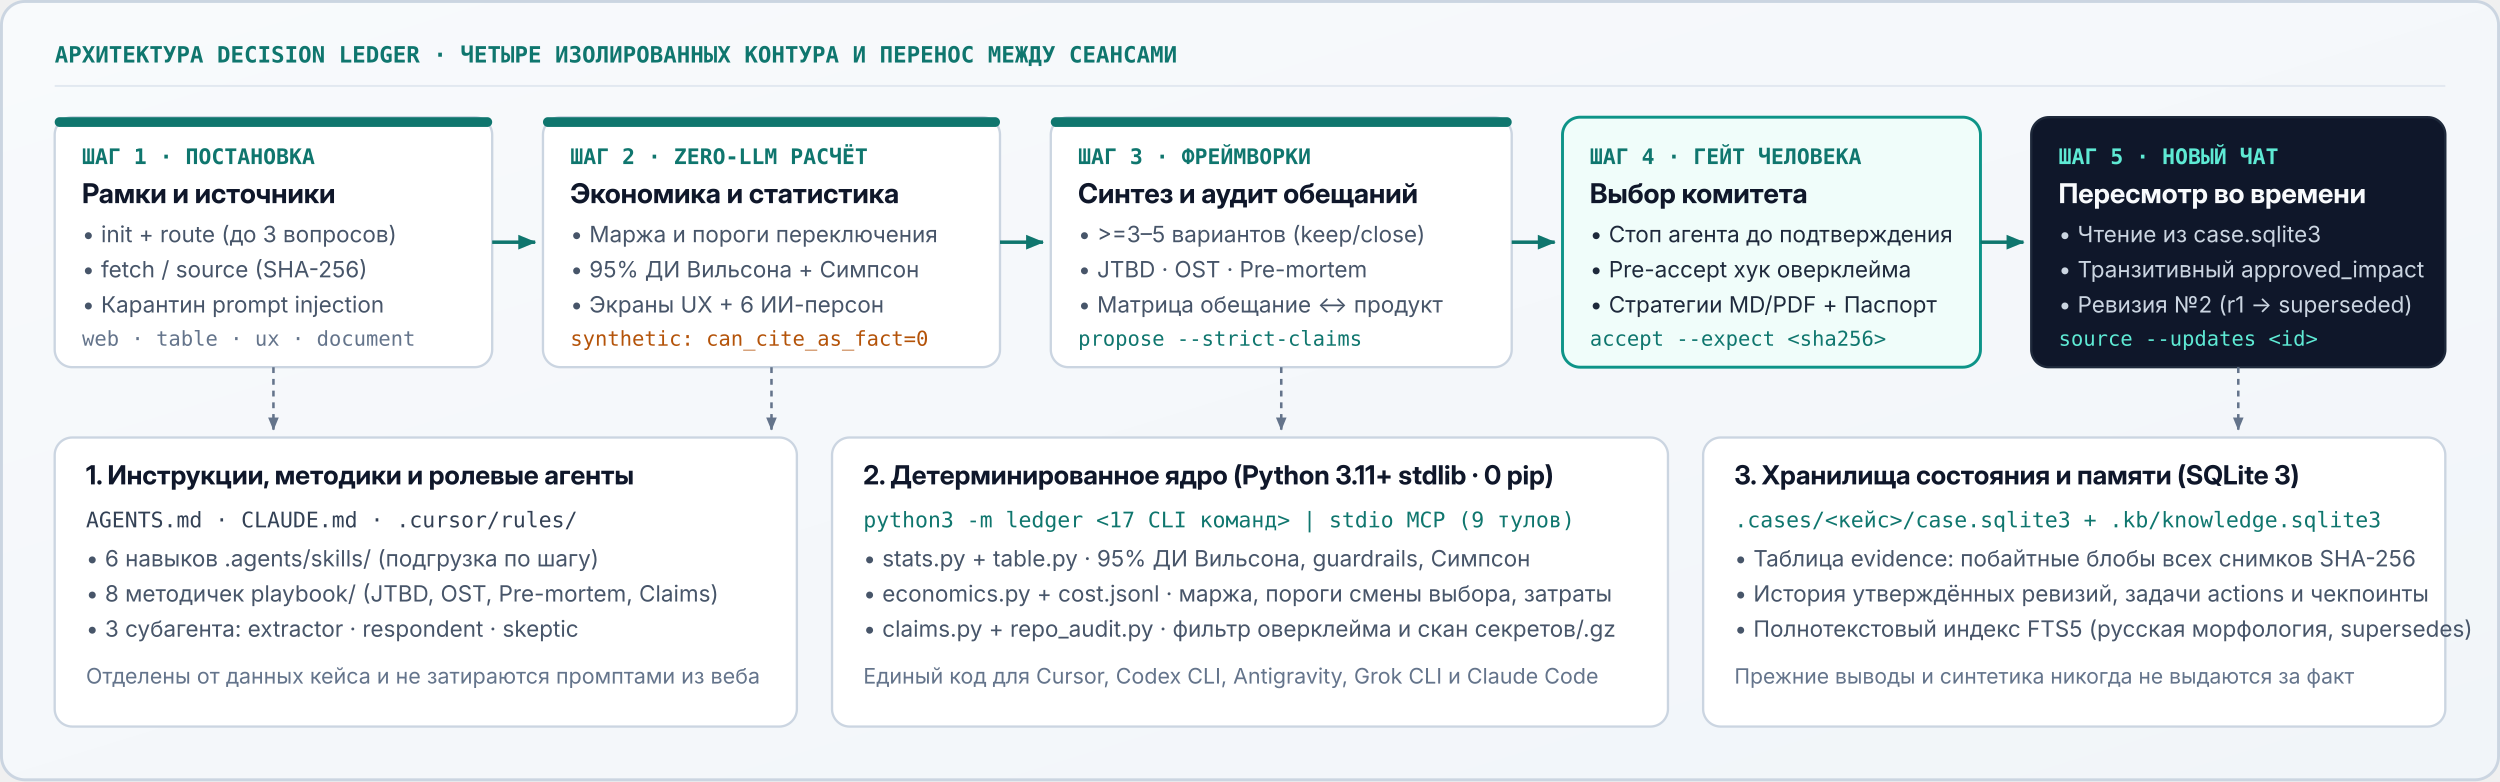
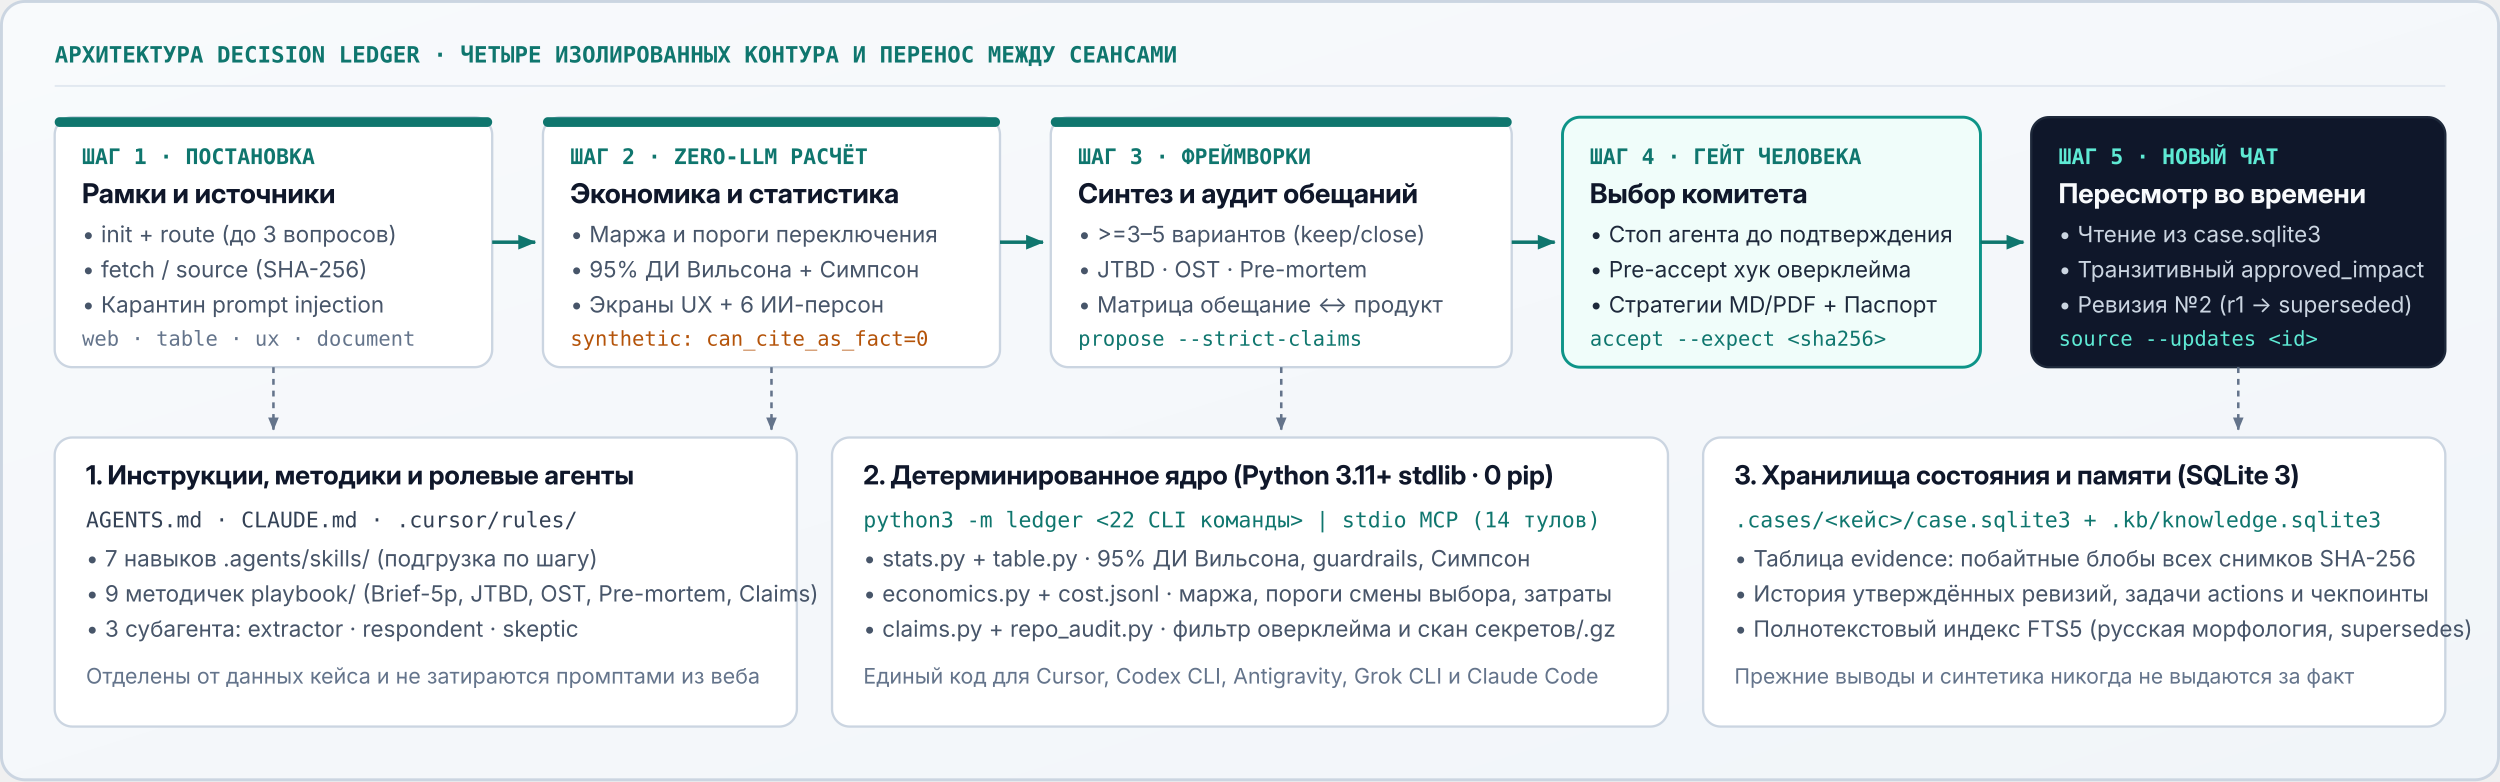
<svg xmlns="http://www.w3.org/2000/svg" viewBox="0 0 1280 400" width="1280" height="400" role="img" aria-label="Сквозная архитектура и поток решения Decision Ledger">
  <defs>
    <linearGradient id="panelBg" x1="0%" y1="0%" x2="100%" y2="100%">
      <stop offset="0%" stop-color="#F8FAFC" />
      <stop offset="100%" stop-color="#F1F5F9" />
    </linearGradient>
    <marker id="arrowTeal" viewBox="0 0 10 10" refX="8" refY="5" markerWidth="6" markerHeight="6" orient="auto-start-reverse">
      <path d="M 0 1.5 L 8.5 5 L 0 8.5 z" fill="#0F766E" />
    </marker>
    <marker id="arrowSlate" viewBox="0 0 10 10" refX="8" refY="5" markerWidth="6" markerHeight="6" orient="auto-start-reverse">
      <path d="M 0 1.5 L 8.5 5 L 0 8.5 z" fill="#64748B" />
    </marker>
  </defs>
  <rect x="0.75" y="0.75" width="1278.5" height="398.5" rx="12" fill="url(#panelBg)" stroke="#CBD5E1" stroke-width="1.5" />
  <g font-family="'Inter', -apple-system, BlinkMacSystemFont, 'Segoe UI', sans-serif">
    <text x="28" y="32" fill="#0F766E" font-family="'Source Code Pro', 'DejaVu Sans Mono', monospace" font-size="11.5" font-weight="700">АРХИТЕКТУРА DECISION LEDGER · ЧЕТЫРЕ ИЗОЛИРОВАННЫХ КОНТУРА И ПЕРЕНОС МЕЖДУ СЕАНСАМИ</text>
    <line x1="28" y1="44" x2="1252" y2="44" stroke="#E2E8F0" stroke-width="1" />
    <rect x="28" y="60" width="224" height="128" rx="9" fill="#FFFFFF" stroke="#CBD5E1" stroke-width="1.2" />
    <rect x="28" y="60" width="224" height="5" rx="2.5" fill="#0F766E" />
    <text x="42" y="84" fill="#0F766E" font-family="'Source Code Pro', monospace" font-size="11" font-weight="700">ШАГ 1 · ПОСТАНОВКА</text>
    <text x="42" y="104" fill="#0F172A" font-family="'Inter Display', 'Inter', sans-serif" font-size="14" font-weight="700">Рамки и источники</text>
    <text x="42" y="124" fill="#475569" font-size="11.5">• init + route (до 3 вопросов)</text>
    <text x="42" y="142" fill="#475569" font-size="11.5">• fetch / source (SHA-256)</text>
    <text x="42" y="160" fill="#475569" font-size="11.5">• Карантин prompt injection</text>
    <text x="42" y="177" fill="#64748B" font-family="'Source Code Pro', monospace" font-size="10.5">web · table · ux · document</text>
    <line x1="252" y1="124" x2="274" y2="124" stroke="#0F766E" stroke-width="1.8" marker-end="url(#arrowTeal)" />
    <rect x="278" y="60" width="234" height="128" rx="9" fill="#FFFFFF" stroke="#CBD5E1" stroke-width="1.2" />
    <rect x="278" y="60" width="234" height="5" rx="2.5" fill="#0F766E" />
    <text x="292" y="84" fill="#0F766E" font-family="'Source Code Pro', monospace" font-size="11" font-weight="700">ШАГ 2 · ZERO-LLM РАСЧЁТ</text>
    <text x="292" y="104" fill="#0F172A" font-family="'Inter Display', 'Inter', sans-serif" font-size="14" font-weight="700">Экономика и статистика</text>
    <text x="292" y="124" fill="#475569" font-size="11.5">• Маржа и пороги переключения</text>
    <text x="292" y="142" fill="#475569" font-size="11.5">• 95% ДИ Вильсона + Симпсон</text>
    <text x="292" y="160" fill="#475569" font-size="11.5">• Экраны UX + 6 ИИ-персон</text>
    <text x="292" y="177" fill="#B45309" font-family="'Source Code Pro', monospace" font-size="10.5">synthetic: can_cite_as_fact=0</text>
    <line x1="512" y1="124" x2="534" y2="124" stroke="#0F766E" stroke-width="1.8" marker-end="url(#arrowTeal)" />
    <rect x="538" y="60" width="236" height="128" rx="9" fill="#FFFFFF" stroke="#CBD5E1" stroke-width="1.2" />
    <rect x="538" y="60" width="236" height="5" rx="2.5" fill="#0F766E" />
    <text x="552" y="84" fill="#0F766E" font-family="'Source Code Pro', monospace" font-size="11" font-weight="700">ШАГ 3 · ФРЕЙМВОРКИ</text>
    <text x="552" y="104" fill="#0F172A" font-family="'Inter Display', 'Inter', sans-serif" font-size="14" font-weight="700">Синтез и аудит обещаний</text>
    <text x="552" y="124" fill="#475569" font-size="11.5">• &gt;=3–5 вариантов (keep/close)</text>
    <text x="552" y="142" fill="#475569" font-size="11.5">• JTBD · OST · Pre-mortem</text>
    <text x="552" y="160" fill="#475569" font-size="11.5">• Матрица обещание ↔ продукт</text>
    <text x="552" y="177" fill="#0F766E" font-family="'Source Code Pro', monospace" font-size="10.5">propose --strict-claims</text>
    <line x1="774" y1="124" x2="796" y2="124" stroke="#0F766E" stroke-width="1.8" marker-end="url(#arrowTeal)" />
    <rect x="800" y="60" width="214" height="128" rx="9" fill="#F0FDFA" stroke="#0D9488" stroke-width="1.5" />
    <text x="814" y="84" fill="#0F766E" font-family="'Source Code Pro', monospace" font-size="11" font-weight="700">ШАГ 4 · ГЕЙТ ЧЕЛОВЕКА</text>
    <text x="814" y="104" fill="#0F172A" font-family="'Inter Display', 'Inter', sans-serif" font-size="14" font-weight="700">Выбор комитета</text>
    <text x="814" y="124" fill="#1E293B" font-size="11.5">• Стоп агента до подтверждения</text>
    <text x="814" y="142" fill="#1E293B" font-size="11.5">• Pre-accept хук оверклейма</text>
    <text x="814" y="160" fill="#1E293B" font-size="11.5">• Стратегии MD/PDF + Паспорт</text>
    <text x="814" y="177" fill="#0F766E" font-family="'Source Code Pro', monospace" font-size="10.5">accept --expect &lt;sha256&gt;</text>
    <line x1="1014" y1="124" x2="1036" y2="124" stroke="#0F766E" stroke-width="1.8" marker-end="url(#arrowTeal)" />
    <rect x="1040" y="60" width="212" height="128" rx="9" fill="#0F172A" stroke="#1E293B" stroke-width="1.2" />
    <text x="1054" y="84" fill="#5EEAD4" font-family="'Source Code Pro', monospace" font-size="11" font-weight="700">ШАГ 5 · НОВЫЙ ЧАТ</text>
    <text x="1054" y="104" fill="#F8FAFC" font-family="'Inter Display', 'Inter', sans-serif" font-size="14" font-weight="700">Пересмотр во времени</text>
    <text x="1054" y="124" fill="#CBD5E1" font-size="11.5">• Чтение из case.sqlite3</text>
    <text x="1054" y="142" fill="#CBD5E1" font-size="11.5">• Транзитивный approved_impact</text>
    <text x="1054" y="160" fill="#CBD5E1" font-size="11.5">• Ревизия №2 (r1 -&gt; superseded)</text>
    <text x="1054" y="177" fill="#5EEAD4" font-family="'Source Code Pro', monospace" font-size="10.5">source --updates &lt;id&gt;</text>
    <line x1="140" y1="188" x2="140" y2="220" stroke="#64748B" stroke-width="1.3" stroke-dasharray="3 3" marker-end="url(#arrowSlate)" />
    <line x1="395" y1="188" x2="395" y2="220" stroke="#64748B" stroke-width="1.3" stroke-dasharray="3 3" marker-end="url(#arrowSlate)" />
    <line x1="656" y1="188" x2="656" y2="220" stroke="#64748B" stroke-width="1.3" stroke-dasharray="3 3" marker-end="url(#arrowSlate)" />
    <line x1="1146" y1="188" x2="1146" y2="220" stroke="#64748B" stroke-width="1.3" stroke-dasharray="3 3" marker-end="url(#arrowSlate)" />
    <rect x="28" y="224" width="380" height="148" rx="9" fill="#FFFFFF" stroke="#CBD5E1" stroke-width="1.2" />
    <text x="44" y="248" fill="#0F172A" font-family="'Inter Display', 'Inter', sans-serif" font-size="13.5" font-weight="700">1. Инструкции, методики и ролевые агенты</text>
    <text x="44" y="270" fill="#334155" font-family="'Source Code Pro', monospace" font-size="11">AGENTS.md · CLAUDE.md · .cursor/rules/</text>
-     <text x="44" y="290" fill="#475569" font-size="11.5">• 6 навыков .agents/skills/ (подгрузка по шагу)</text>
-     <text x="44" y="308" fill="#475569" font-size="11.5">• 8 методичек playbook/ (JTBD, OST, Pre-mortem, Claims)</text>
+     <text x="44" y="290" fill="#475569" font-size="11.5">• 7 навыков .agents/skills/ (подгрузка по шагу)</text>
+     <text x="44" y="308" fill="#475569" font-size="11.5">• 9 методичек playbook/ (Brief-5p, JTBD, OST, Pre-mortem, Claims)</text>
    <text x="44" y="326" fill="#475569" font-size="11.5">• 3 субагента: extractor · respondent · skeptic</text>
    <text x="44" y="350" fill="#64748B" font-size="11">Отделены от данных кейса и не затираются промптами из веба</text>
    <rect x="426" y="224" width="428" height="148" rx="9" fill="#FFFFFF" stroke="#CBD5E1" stroke-width="1.2" />
    <text x="442" y="248" fill="#0F172A" font-family="'Inter Display', 'Inter', sans-serif" font-size="13.5" font-weight="700">2. Детерминированное ядро (Python 3.11+ stdlib · 0 pip)</text>
-     <text x="442" y="270" fill="#0F766E" font-family="'Source Code Pro', monospace" font-size="11">python3 -m ledger &lt;17 CLI команд&gt;  |  stdio MCP (9 тулов)</text>
+     <text x="442" y="270" fill="#0F766E" font-family="'Source Code Pro', monospace" font-size="11">python3 -m ledger &lt;22 CLI команды&gt;  |  stdio MCP (14 тулов)</text>
    <text x="442" y="290" fill="#475569" font-size="11.5">• stats.py + table.py · 95% ДИ Вильсона, guardrails, Симпсон</text>
    <text x="442" y="308" fill="#475569" font-size="11.5">• economics.py + cost.jsonl · маржа, пороги смены выбора, затраты</text>
    <text x="442" y="326" fill="#475569" font-size="11.5">• claims.py + repo_audit.py · фильтр оверклейма и скан секретов/.gz</text>
    <text x="442" y="350" fill="#64748B" font-size="11">Единый код для Cursor, Codex CLI, Antigravity, Grok CLI и Claude Code</text>
    <rect x="872" y="224" width="380" height="148" rx="9" fill="#FFFFFF" stroke="#CBD5E1" stroke-width="1.2" />
    <text x="888" y="248" fill="#0F172A" font-family="'Inter Display', 'Inter', sans-serif" font-size="13.5" font-weight="700">3. Хранилища состояния и памяти (SQLite 3)</text>
    <text x="888" y="270" fill="#0F766E" font-family="'Source Code Pro', monospace" font-size="11">.cases/&lt;кейс&gt;/case.sqlite3  +  .kb/knowledge.sqlite3</text>
    <text x="888" y="290" fill="#475569" font-size="11.5">• Таблица evidence: побайтные блобы всех снимков SHA-256</text>
    <text x="888" y="308" fill="#475569" font-size="11.5">• История утверждённых ревизий, задачи actions и чекпоинты</text>
    <text x="888" y="326" fill="#475569" font-size="11.5">• Полнотекстовый индекс FTS5 (русская морфология, supersedes)</text>
    <text x="888" y="350" fill="#64748B" font-size="10.8">Прежние выводы и синтетика никогда не выдаются за факт</text>
  </g>
</svg>
